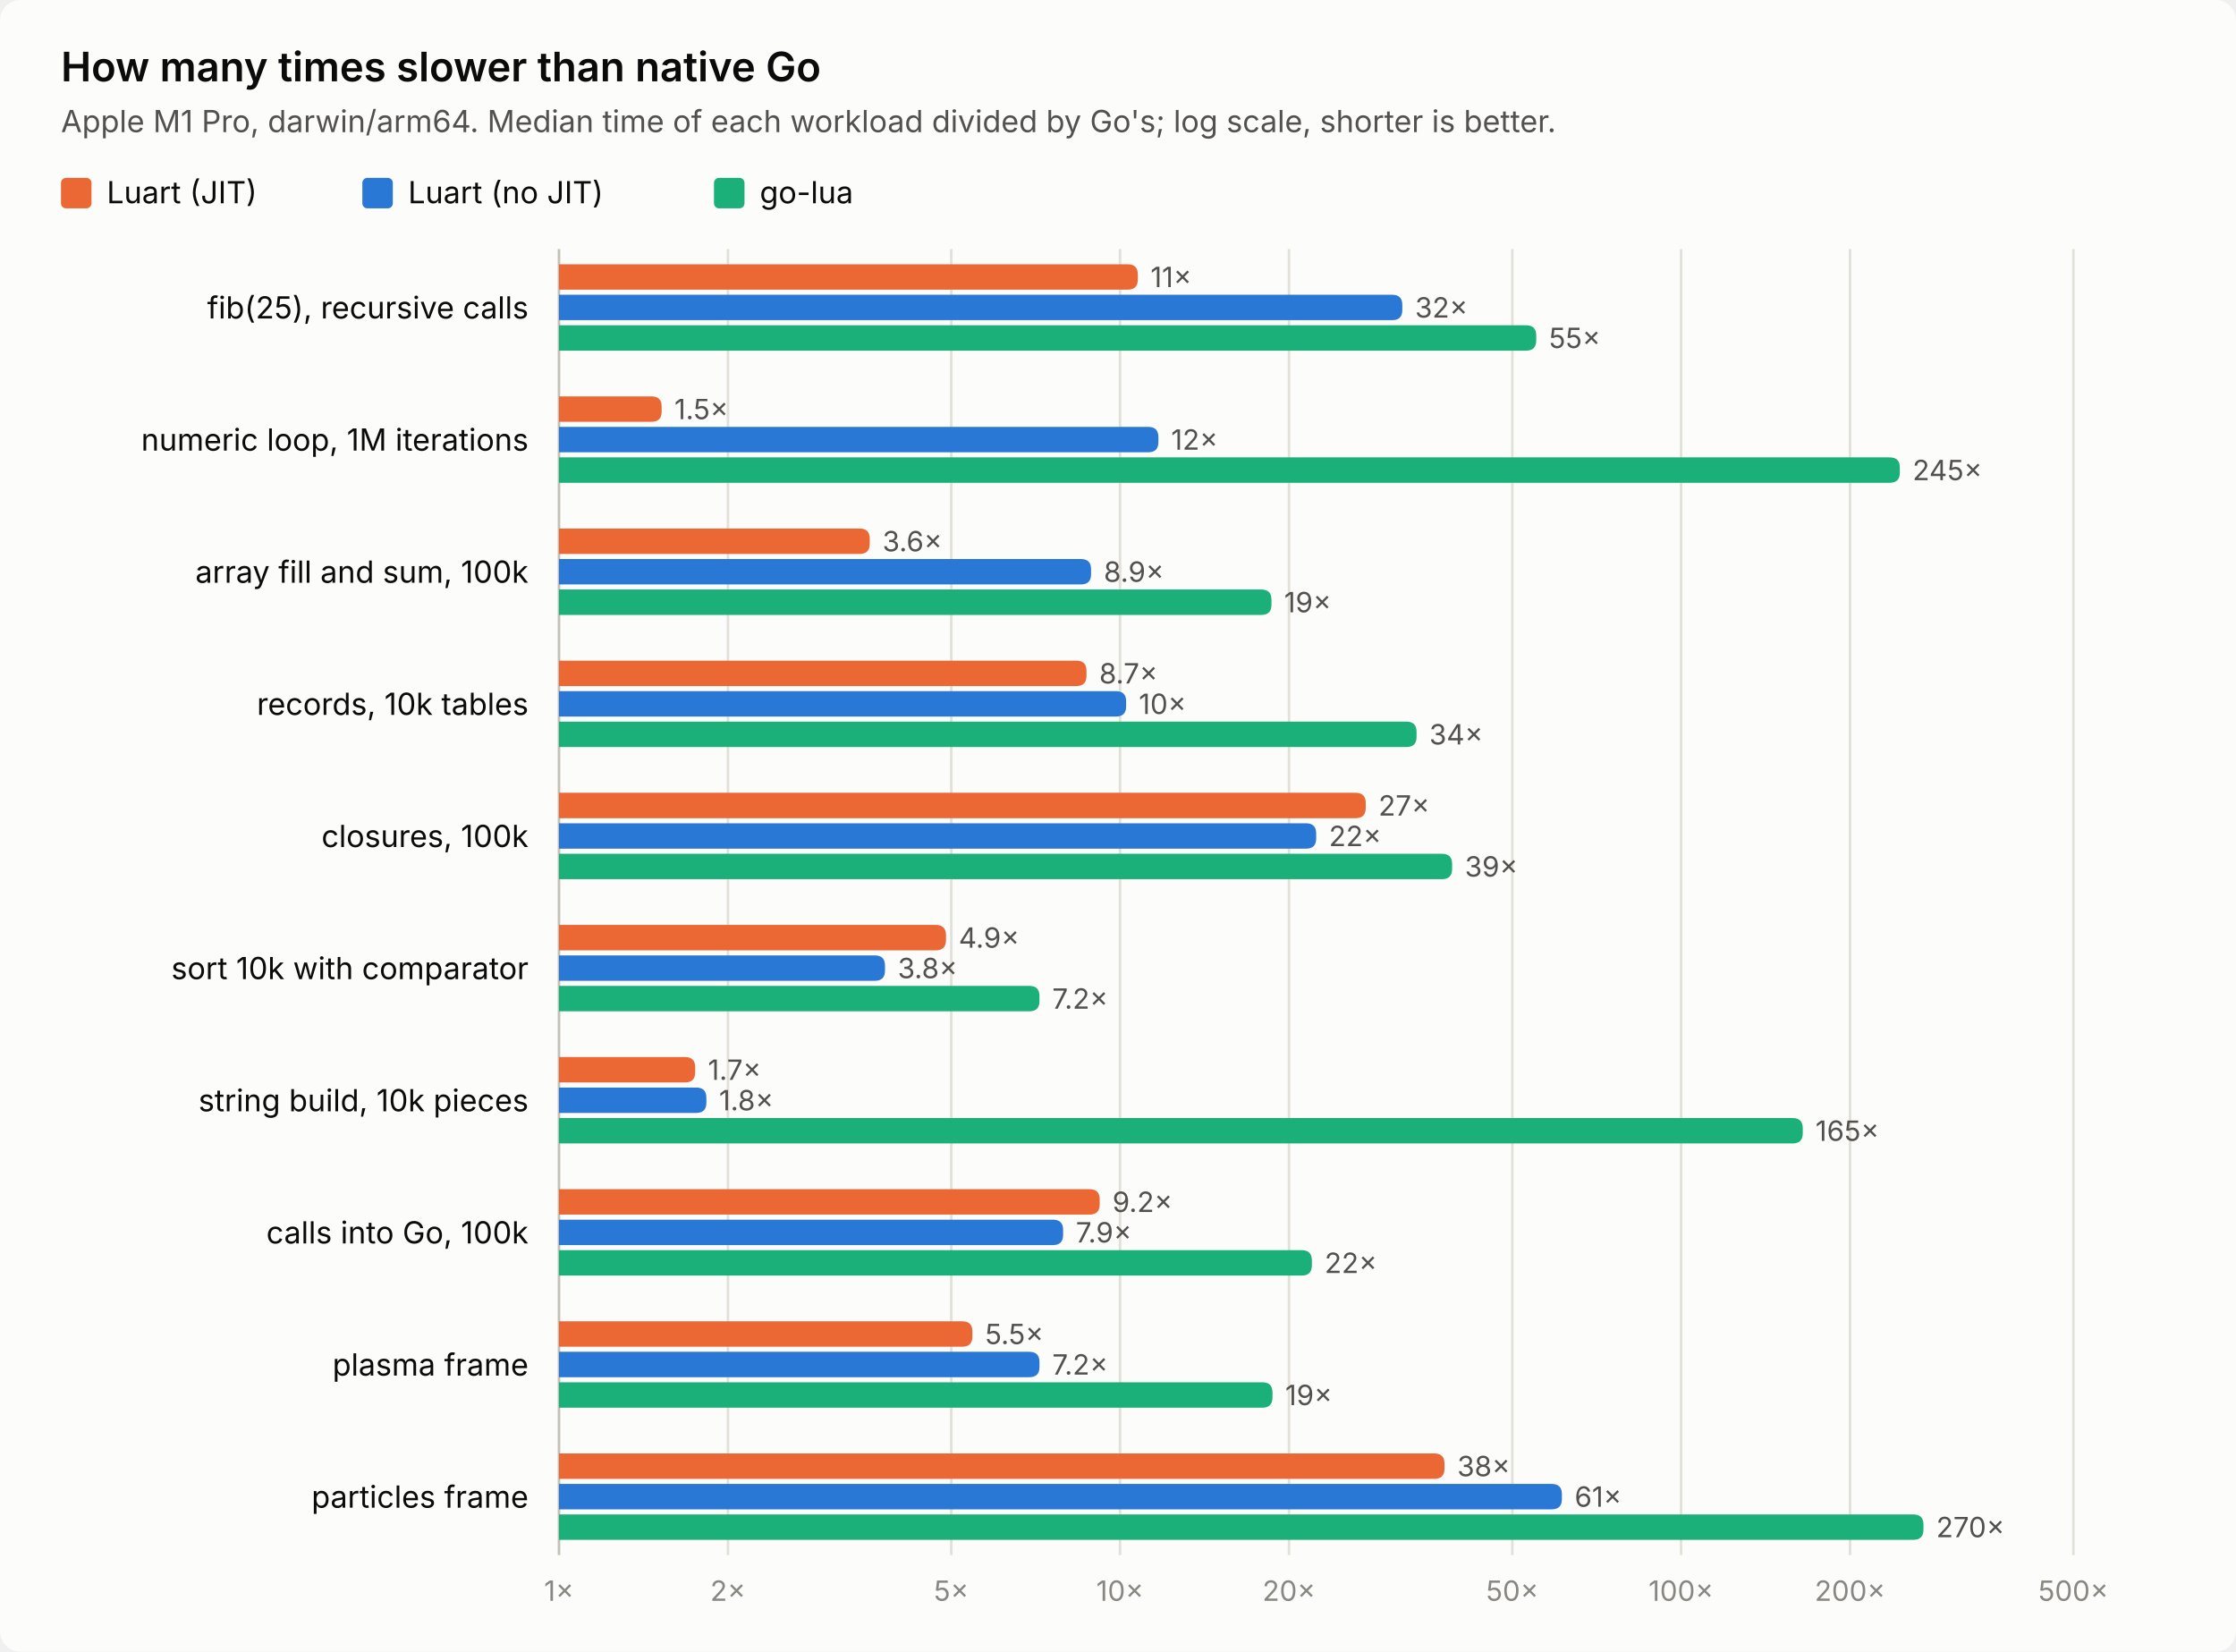
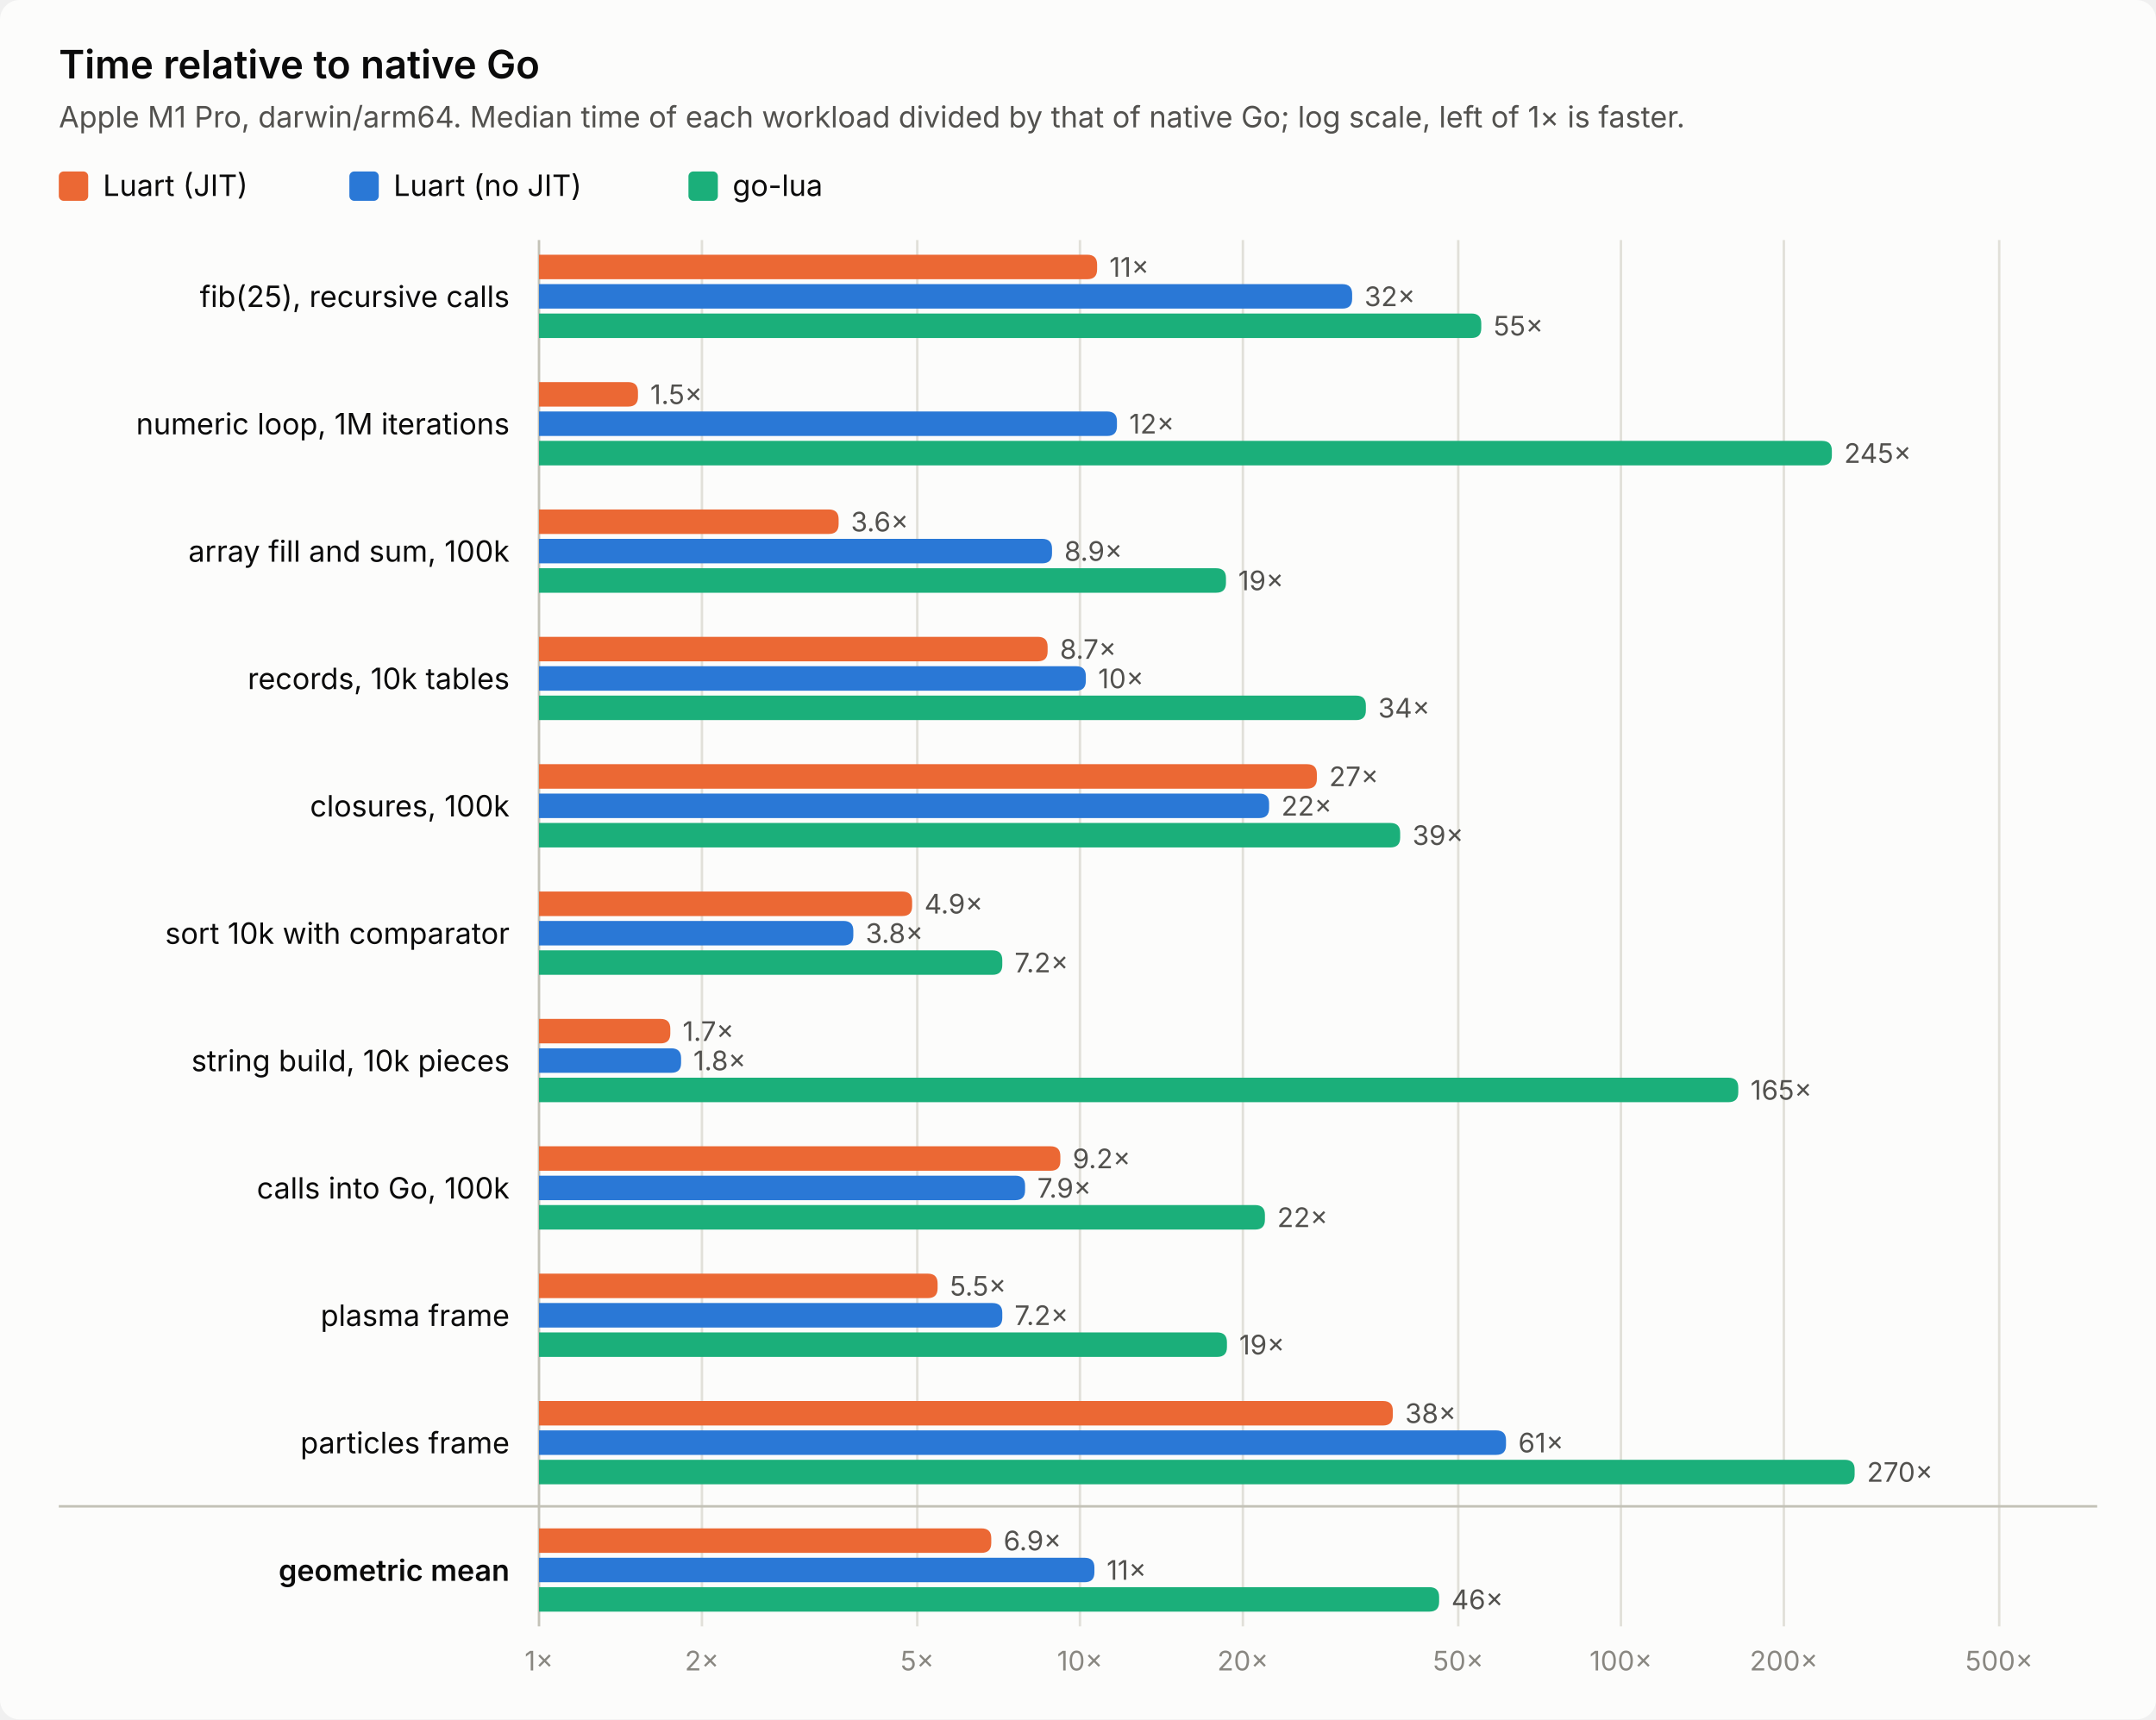
- <svg xmlns="http://www.w3.org/2000/svg" viewBox="0 0 880 650" width="880" height="650" role="img" aria-labelledby="t d">
+ <svg xmlns="http://www.w3.org/2000/svg" viewBox="0 0 880 702" width="880" height="702" role="img" aria-labelledby="t d">
  <style>
text { font-family: system-ui, -apple-system, "Segoe UI", sans-serif; }
.bg { fill: #fcfcfb; }
.title { fill: #0b0b0b; font-size: 16px; font-weight: 600; }
.sub { fill: #52514e; font-size: 12px; }
.label { fill: #0b0b0b; font-size: 12px; }
+ .mean { font-weight: 600; }
.value { fill: #52514e; font-size: 11px; font-variant-numeric: tabular-nums; }
.tick { fill: #898781; font-size: 11px; font-variant-numeric: tabular-nums; }
.grid { stroke: #e1e0d9; stroke-width: 1; }
.base { stroke: #c3c2b7; stroke-width: 1; }
- .s0 { fill: #2a78d6; } .s1 { fill: #eb6834; } .s2 { fill: #1baf7a; }
+ .s0 { fill: #2a78d6; } .s1 { fill: #eb6834; } .s2 { fill: #1baf7a; } .s3 { fill: #eda100; } .s4 { fill: #4a3aa7; }
@media (prefers-color-scheme: dark) {
  .bg { fill: #1a1a19; }
  .title, .label { fill: #ffffff; }
  .sub, .value { fill: #c3c2b7; }
  .grid { stroke: #2c2c2a; }
  .base { stroke: #383835; }
-   .s0 { fill: #3987e5; } .s1 { fill: #d95926; } .s2 { fill: #199e70; }
+   .s0 { fill: #3987e5; } .s1 { fill: #d95926; } .s2 { fill: #199e70; } .s3 { fill: #c98500; } .s4 { fill: #9085e9; }
}
</style>
-   <rect class="bg" width="880" height="650" rx="8" />
-   <text class="title" x="24" y="32">How many times slower than native Go</text>
-   <text class="sub" x="24" y="52">Apple M1 Pro, darwin/arm64. Median time of each workload divided by Go's; log scale, shorter is better.</text>
+   <rect class="bg" width="880" height="702" rx="8" />
+   <text class="title" x="24" y="32">Time relative to native Go</text>
+   <text class="sub" x="24" y="52">Apple M1 Pro, darwin/arm64. Median time of each workload divided by that of native Go; log scale, left of 1× is faster.</text>
  <rect class="s1" x="24" y="70" width="12" height="12" rx="2" />
  <text class="label" x="42" y="80">Luart (JIT)</text>
  <rect class="s0" x="142.6" y="70" width="12" height="12" rx="2" />
  <text class="label" x="160.6" y="80">Luart (no JIT)</text>
  <rect class="s2" x="281" y="70" width="12" height="12" rx="2" />
  <text class="label" x="299" y="80">go-lua</text>
-   <line class="base" x1="220.0" x2="220.0" y1="98" y2="612" />
-   <text class="tick" x="220.0" y="630" text-anchor="middle">1×</text>
-   <line class="grid" x1="286.5" x2="286.5" y1="98" y2="612" />
-   <text class="tick" x="286.5" y="630" text-anchor="middle">2×</text>
-   <line class="grid" x1="374.4" x2="374.4" y1="98" y2="612" />
-   <text class="tick" x="374.4" y="630" text-anchor="middle">5×</text>
-   <line class="grid" x1="440.8" x2="440.8" y1="98" y2="612" />
-   <text class="tick" x="440.8" y="630" text-anchor="middle">10×</text>
-   <line class="grid" x1="507.3" x2="507.3" y1="98" y2="612" />
-   <text class="tick" x="507.3" y="630" text-anchor="middle">20×</text>
-   <line class="grid" x1="595.2" x2="595.2" y1="98" y2="612" />
-   <text class="tick" x="595.2" y="630" text-anchor="middle">50×</text>
-   <line class="grid" x1="661.6" x2="661.6" y1="98" y2="612" />
-   <text class="tick" x="661.6" y="630" text-anchor="middle">100×</text>
-   <line class="grid" x1="728.1" x2="728.1" y1="98" y2="612" />
-   <text class="tick" x="728.1" y="630" text-anchor="middle">200×</text>
-   <line class="grid" x1="816.0" x2="816.0" y1="98" y2="612" />
-   <text class="tick" x="816.0" y="630" text-anchor="middle">500×</text>
+   <line class="base" x1="220.0" x2="220.0" y1="98" y2="664" />
+   <text class="tick" x="220.0" y="682" text-anchor="middle">1×</text>
+   <line class="grid" x1="286.5" x2="286.5" y1="98" y2="664" />
+   <text class="tick" x="286.5" y="682" text-anchor="middle">2×</text>
+   <line class="grid" x1="374.4" x2="374.4" y1="98" y2="664" />
+   <text class="tick" x="374.4" y="682" text-anchor="middle">5×</text>
+   <line class="grid" x1="440.8" x2="440.8" y1="98" y2="664" />
+   <text class="tick" x="440.8" y="682" text-anchor="middle">10×</text>
+   <line class="grid" x1="507.3" x2="507.3" y1="98" y2="664" />
+   <text class="tick" x="507.3" y="682" text-anchor="middle">20×</text>
+   <line class="grid" x1="595.2" x2="595.2" y1="98" y2="664" />
+   <text class="tick" x="595.2" y="682" text-anchor="middle">50×</text>
+   <line class="grid" x1="661.6" x2="661.6" y1="98" y2="664" />
+   <text class="tick" x="661.6" y="682" text-anchor="middle">100×</text>
+   <line class="grid" x1="728.1" x2="728.1" y1="98" y2="664" />
+   <text class="tick" x="728.1" y="682" text-anchor="middle">200×</text>
+   <line class="grid" x1="816.0" x2="816.0" y1="98" y2="664" />
+   <text class="tick" x="816.0" y="682" text-anchor="middle">500×</text>
  <text class="label" x="208" y="121.0" text-anchor="end" dominant-baseline="middle">fib(25), recursive calls</text>
  <path class="s1" d="M220.0 104.0H443.8Q447.8 104.0 447.8 108.0V110.0Q447.8 114.0 443.8 114.0H220.0Z" />
  <text class="value" x="452.8" y="109.0" text-anchor="start" dominant-baseline="middle">11×</text>
  <path class="s0" d="M220.0 116.0H547.9Q551.9 116.0 551.9 120.0V122.0Q551.9 126.0 547.9 126.0H220.0Z" />
  <text class="value" x="556.9" y="121.0" text-anchor="start" dominant-baseline="middle">32×</text>
  <path class="s2" d="M220.0 128.0H600.6Q604.6 128.0 604.6 132.0V134.0Q604.6 138.0 600.6 138.0H220.0Z" />
  <text class="value" x="609.6" y="133.0" text-anchor="start" dominant-baseline="middle">55×</text>
  <text class="label" x="208" y="173.0" text-anchor="end" dominant-baseline="middle">numeric loop, 1M iterations</text>
  <path class="s1" d="M220.0 156.0H256.4Q260.4 156.0 260.4 160.0V162.0Q260.4 166.0 256.4 166.0H220.0Z" />
  <text class="value" x="265.4" y="161.0" text-anchor="start" dominant-baseline="middle">1.5×</text>
  <path class="s0" d="M220.0 168.0H451.9Q455.9 168.0 455.9 172.0V174.0Q455.9 178.0 451.9 178.0H220.0Z" />
  <text class="value" x="460.9" y="173.0" text-anchor="start" dominant-baseline="middle">12×</text>
  <path class="s2" d="M220.0 180.0H743.7Q747.7 180.0 747.7 184.0V186.0Q747.7 190.0 743.7 190.0H220.0Z" />
  <text class="value" x="752.7" y="185.0" text-anchor="start" dominant-baseline="middle">245×</text>
  <text class="label" x="208" y="225.0" text-anchor="end" dominant-baseline="middle">array fill and sum, 100k</text>
  <path class="s1" d="M220.0 208.0H338.3Q342.3 208.0 342.3 212.0V214.0Q342.3 218.0 338.3 218.0H220.0Z" />
  <text class="value" x="347.3" y="213.0" text-anchor="start" dominant-baseline="middle">3.6×</text>
  <path class="s0" d="M220.0 220.0H425.4Q429.4 220.0 429.4 224.0V226.0Q429.4 230.0 425.4 230.0H220.0Z" />
  <text class="value" x="434.4" y="225.0" text-anchor="start" dominant-baseline="middle">8.9×</text>
  <path class="s2" d="M220.0 232.0H496.4Q500.4 232.0 500.4 236.0V238.0Q500.4 242.0 496.4 242.0H220.0Z" />
  <text class="value" x="505.4" y="237.0" text-anchor="start" dominant-baseline="middle">19×</text>
  <text class="label" x="208" y="277.0" text-anchor="end" dominant-baseline="middle">records, 10k tables</text>
  <path class="s1" d="M220.0 260.0H423.6Q427.6 260.0 427.6 264.0V266.0Q427.6 270.0 423.6 270.0H220.0Z" />
  <text class="value" x="432.6" y="265.0" text-anchor="start" dominant-baseline="middle">8.7×</text>
  <path class="s0" d="M220.0 272.0H439.2Q443.2 272.0 443.2 276.0V278.0Q443.2 282.0 439.2 282.0H220.0Z" />
  <text class="value" x="448.2" y="277.0" text-anchor="start" dominant-baseline="middle">10×</text>
  <path class="s2" d="M220.0 284.0H553.5Q557.5 284.0 557.5 288.0V290.0Q557.5 294.0 553.5 294.0H220.0Z" />
  <text class="value" x="562.5" y="289.0" text-anchor="start" dominant-baseline="middle">34×</text>
  <text class="label" x="208" y="329.0" text-anchor="end" dominant-baseline="middle">closures, 100k</text>
  <path class="s1" d="M220.0 312.0H533.5Q537.5 312.0 537.5 316.0V318.0Q537.5 322.0 533.5 322.0H220.0Z" />
  <text class="value" x="542.5" y="317.0" text-anchor="start" dominant-baseline="middle">27×</text>
  <path class="s0" d="M220.0 324.0H514.0Q518.0 324.0 518.0 328.0V330.0Q518.0 334.0 514.0 334.0H220.0Z" />
  <text class="value" x="523.0" y="329.0" text-anchor="start" dominant-baseline="middle">22×</text>
  <path class="s2" d="M220.0 336.0H567.5Q571.5 336.0 571.5 340.0V342.0Q571.5 346.0 567.5 346.0H220.0Z" />
  <text class="value" x="576.5" y="341.0" text-anchor="start" dominant-baseline="middle">39×</text>
  <text class="label" x="208" y="381.0" text-anchor="end" dominant-baseline="middle">sort 10k with comparator</text>
  <path class="s1" d="M220.0 364.0H368.3Q372.3 364.0 372.3 368.0V370.0Q372.3 374.0 368.3 374.0H220.0Z" />
  <text class="value" x="377.3" y="369.0" text-anchor="start" dominant-baseline="middle">4.9×</text>
  <path class="s0" d="M220.0 376.0H344.3Q348.3 376.0 348.3 380.0V382.0Q348.3 386.0 344.3 386.0H220.0Z" />
  <text class="value" x="353.3" y="381.0" text-anchor="start" dominant-baseline="middle">3.8×</text>
  <path class="s2" d="M220.0 388.0H405.1Q409.1 388.0 409.1 392.0V394.0Q409.1 398.0 405.1 398.0H220.0Z" />
  <text class="value" x="414.1" y="393.0" text-anchor="start" dominant-baseline="middle">7.2×</text>
  <text class="label" x="208" y="433.0" text-anchor="end" dominant-baseline="middle">string build, 10k pieces</text>
  <path class="s1" d="M220.0 416.0H269.6Q273.6 416.0 273.6 420.0V422.0Q273.6 426.0 269.6 426.0H220.0Z" />
  <text class="value" x="278.6" y="421.0" text-anchor="start" dominant-baseline="middle">1.7×</text>
  <path class="s0" d="M220.0 428.0H274.0Q278.0 428.0 278.0 432.0V434.0Q278.0 438.0 274.0 438.0H220.0Z" />
  <text class="value" x="283.0" y="433.0" text-anchor="start" dominant-baseline="middle">1.8×</text>
  <path class="s2" d="M220.0 440.0H705.5Q709.5 440.0 709.5 444.0V446.0Q709.5 450.0 705.5 450.0H220.0Z" />
  <text class="value" x="714.5" y="445.0" text-anchor="start" dominant-baseline="middle">165×</text>
  <text class="label" x="208" y="485.0" text-anchor="end" dominant-baseline="middle">calls into Go, 100k</text>
  <path class="s1" d="M220.0 468.0H428.8Q432.8 468.0 432.8 472.0V474.0Q432.8 478.0 428.8 478.0H220.0Z" />
  <text class="value" x="437.8" y="473.0" text-anchor="start" dominant-baseline="middle">9.2×</text>
  <path class="s0" d="M220.0 480.0H414.4Q418.4 480.0 418.4 484.0V486.0Q418.4 490.0 414.4 490.0H220.0Z" />
  <text class="value" x="423.4" y="485.0" text-anchor="start" dominant-baseline="middle">7.9×</text>
  <path class="s2" d="M220.0 492.0H512.3Q516.3 492.0 516.3 496.0V498.0Q516.3 502.0 512.3 502.0H220.0Z" />
  <text class="value" x="521.3" y="497.0" text-anchor="start" dominant-baseline="middle">22×</text>
  <text class="label" x="208" y="537.0" text-anchor="end" dominant-baseline="middle">plasma frame</text>
  <path class="s1" d="M220.0 520.0H378.7Q382.7 520.0 382.7 524.0V526.0Q382.7 530.0 378.7 530.0H220.0Z" />
  <text class="value" x="387.7" y="525.0" text-anchor="start" dominant-baseline="middle">5.5×</text>
  <path class="s0" d="M220.0 532.0H405.1Q409.1 532.0 409.1 536.0V538.0Q409.1 542.0 405.1 542.0H220.0Z" />
  <text class="value" x="414.1" y="537.0" text-anchor="start" dominant-baseline="middle">7.2×</text>
  <path class="s2" d="M220.0 544.0H496.8Q500.8 544.0 500.8 548.0V550.0Q500.8 554.0 496.8 554.0H220.0Z" />
  <text class="value" x="505.8" y="549.0" text-anchor="start" dominant-baseline="middle">19×</text>
  <text class="label" x="208" y="589.0" text-anchor="end" dominant-baseline="middle">particles frame</text>
  <path class="s1" d="M220.0 572.0H564.5Q568.5 572.0 568.5 576.0V578.0Q568.5 582.0 564.5 582.0H220.0Z" />
  <text class="value" x="573.5" y="577.0" text-anchor="start" dominant-baseline="middle">38×</text>
  <path class="s0" d="M220.0 584.0H610.7Q614.7 584.0 614.7 588.0V590.0Q614.7 594.0 610.7 594.0H220.0Z" />
  <text class="value" x="619.7" y="589.0" text-anchor="start" dominant-baseline="middle">61×</text>
  <path class="s2" d="M220.0 596.0H753.0Q757.0 596.0 757.0 600.0V602.0Q757.0 606.0 753.0 606.0H220.0Z" />
  <text class="value" x="762.0" y="601.0" text-anchor="start" dominant-baseline="middle">270×</text>
+   <line class="base" x1="24" x2="856" y1="615.0" y2="615.0" />
+   <text class="label mean" x="208" y="641.0" text-anchor="end" dominant-baseline="middle">geometric mean</text>
+   <path class="s1" d="M220.0 624.0H400.6Q404.6 624.0 404.6 628.0V630.0Q404.6 634.0 400.6 634.0H220.0Z" />
+   <text class="value" x="409.6" y="629.0" text-anchor="start" dominant-baseline="middle">6.9×</text>
+   <path class="s0" d="M220.0 636.0H442.7Q446.7 636.0 446.7 640.0V642.0Q446.7 646.0 442.7 646.0H220.0Z" />
+   <text class="value" x="451.7" y="641.0" text-anchor="start" dominant-baseline="middle">11×</text>
+   <path class="s2" d="M220.0 648.0H583.4Q587.4 648.0 587.4 652.0V654.0Q587.4 658.0 583.4 658.0H220.0Z" />
+   <text class="value" x="592.4" y="653.0" text-anchor="start" dominant-baseline="middle">46×</text>
</svg>
